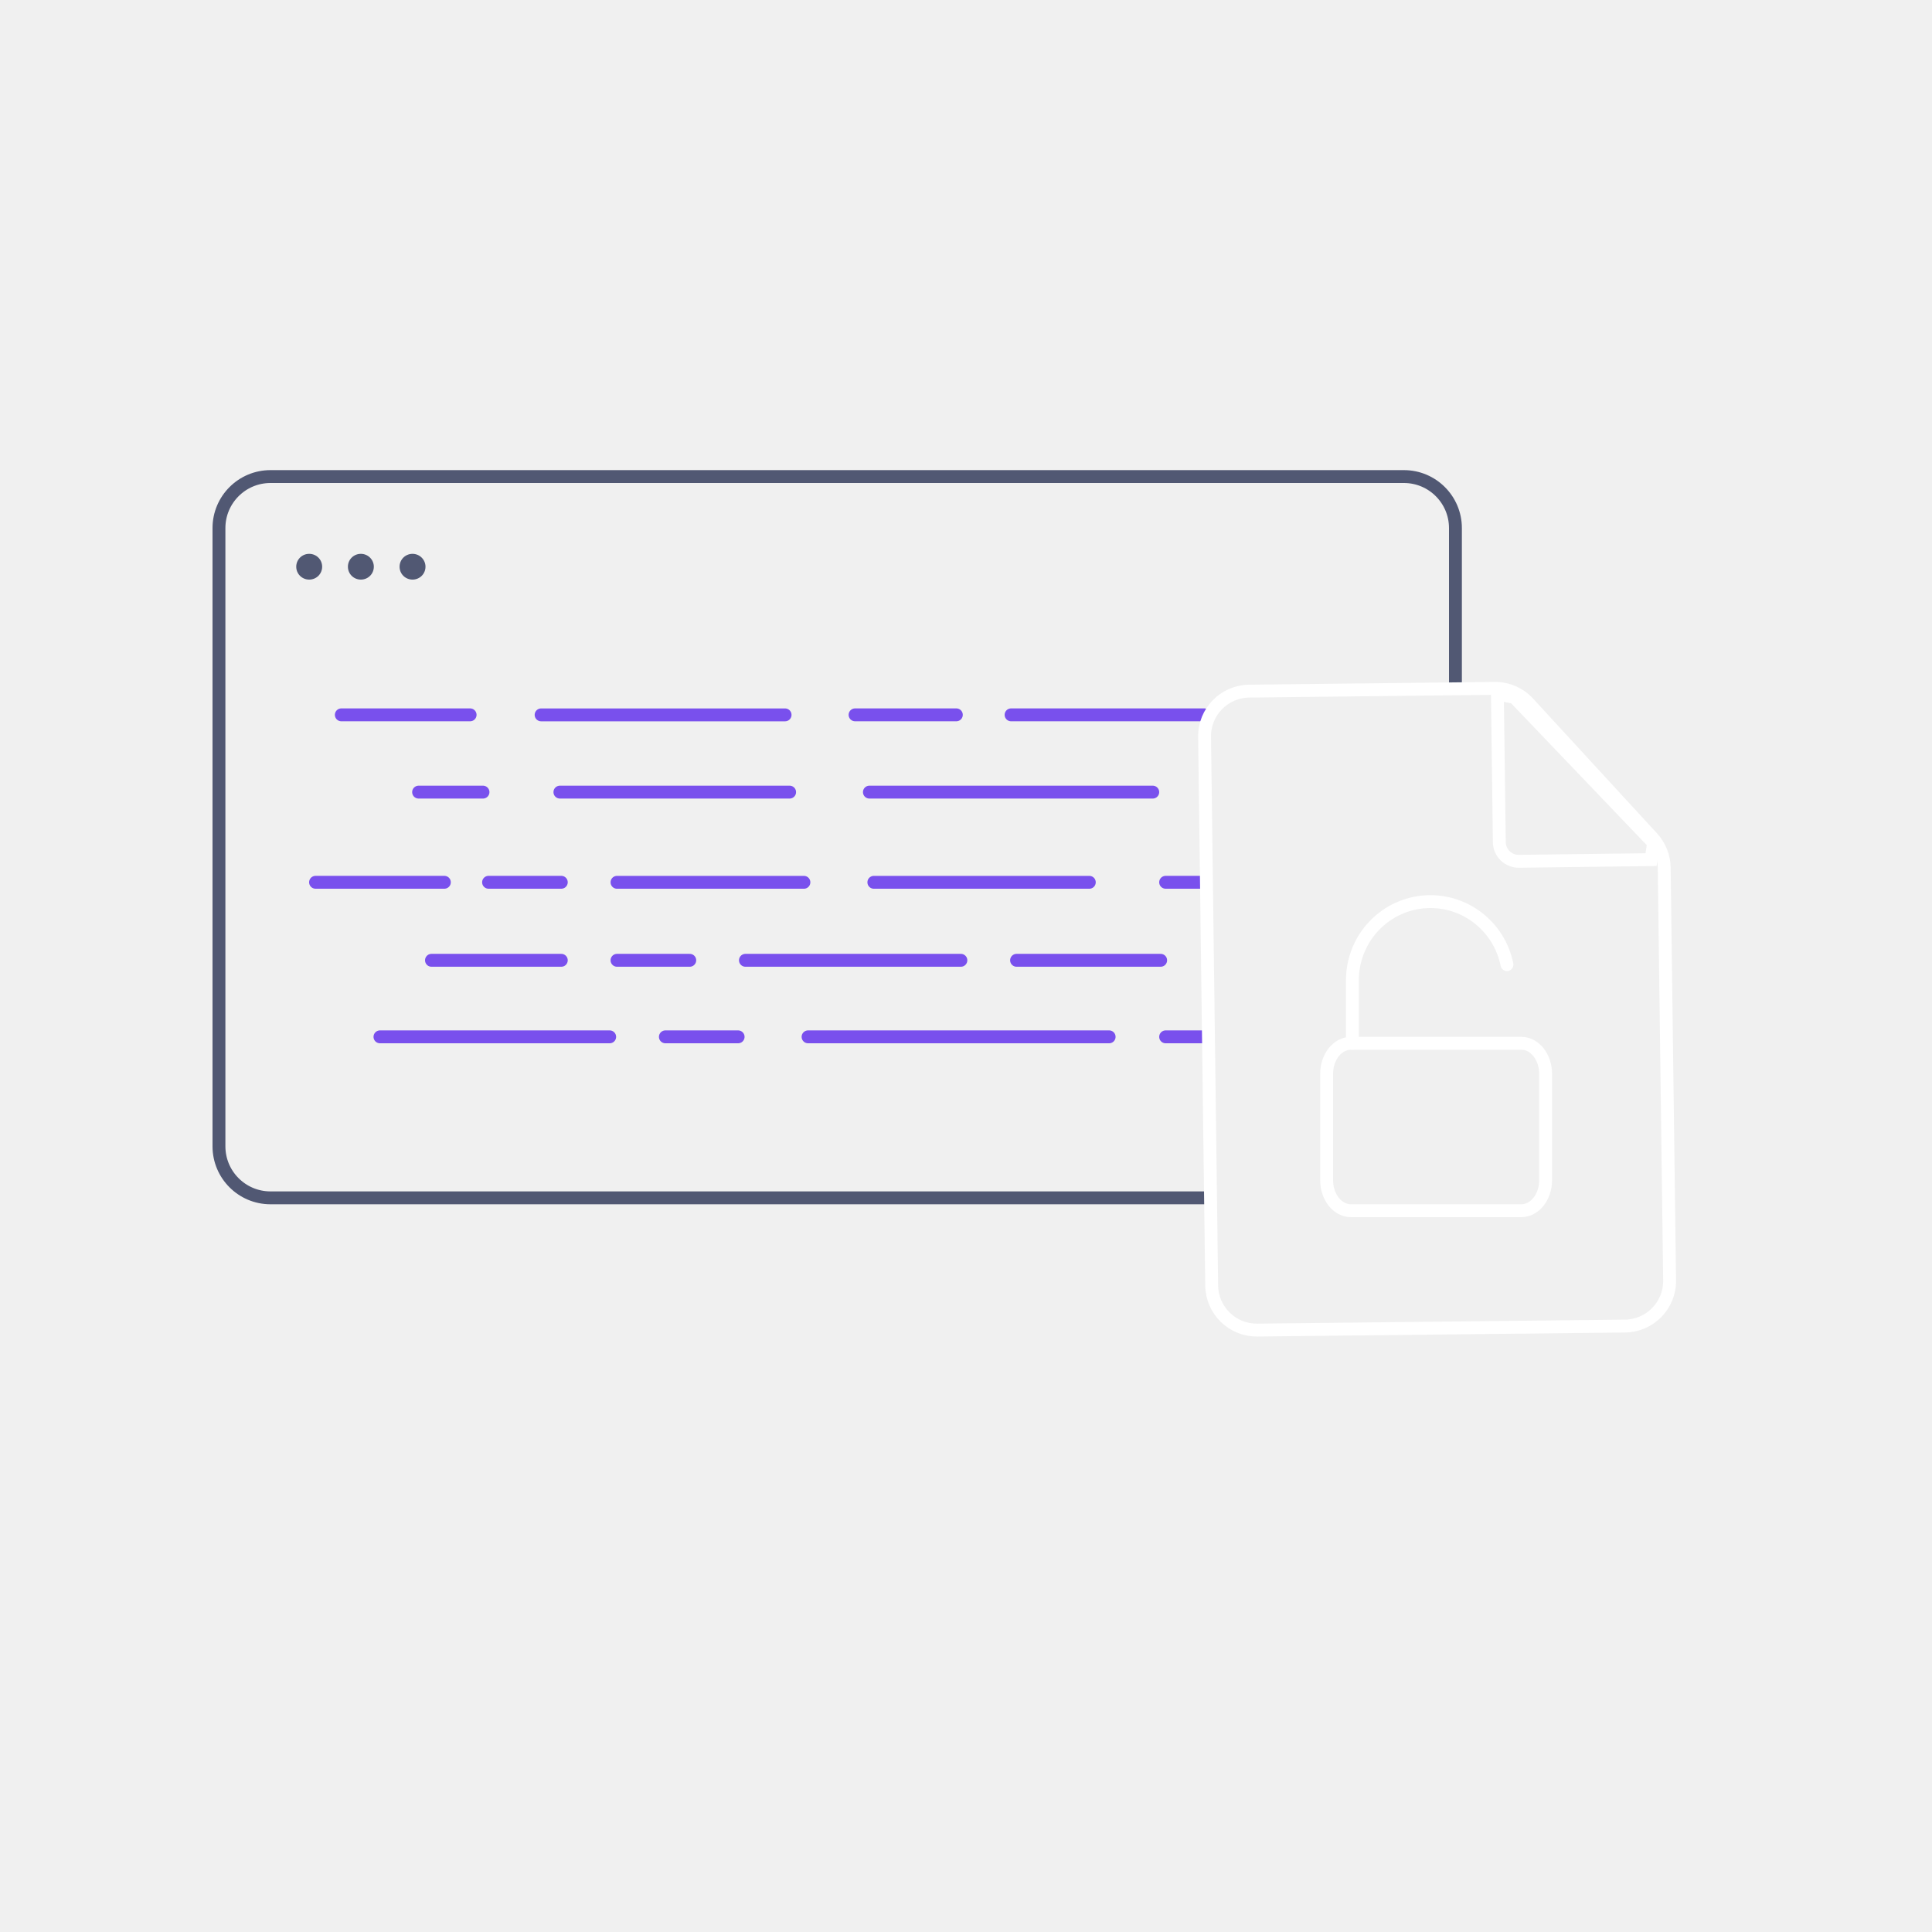
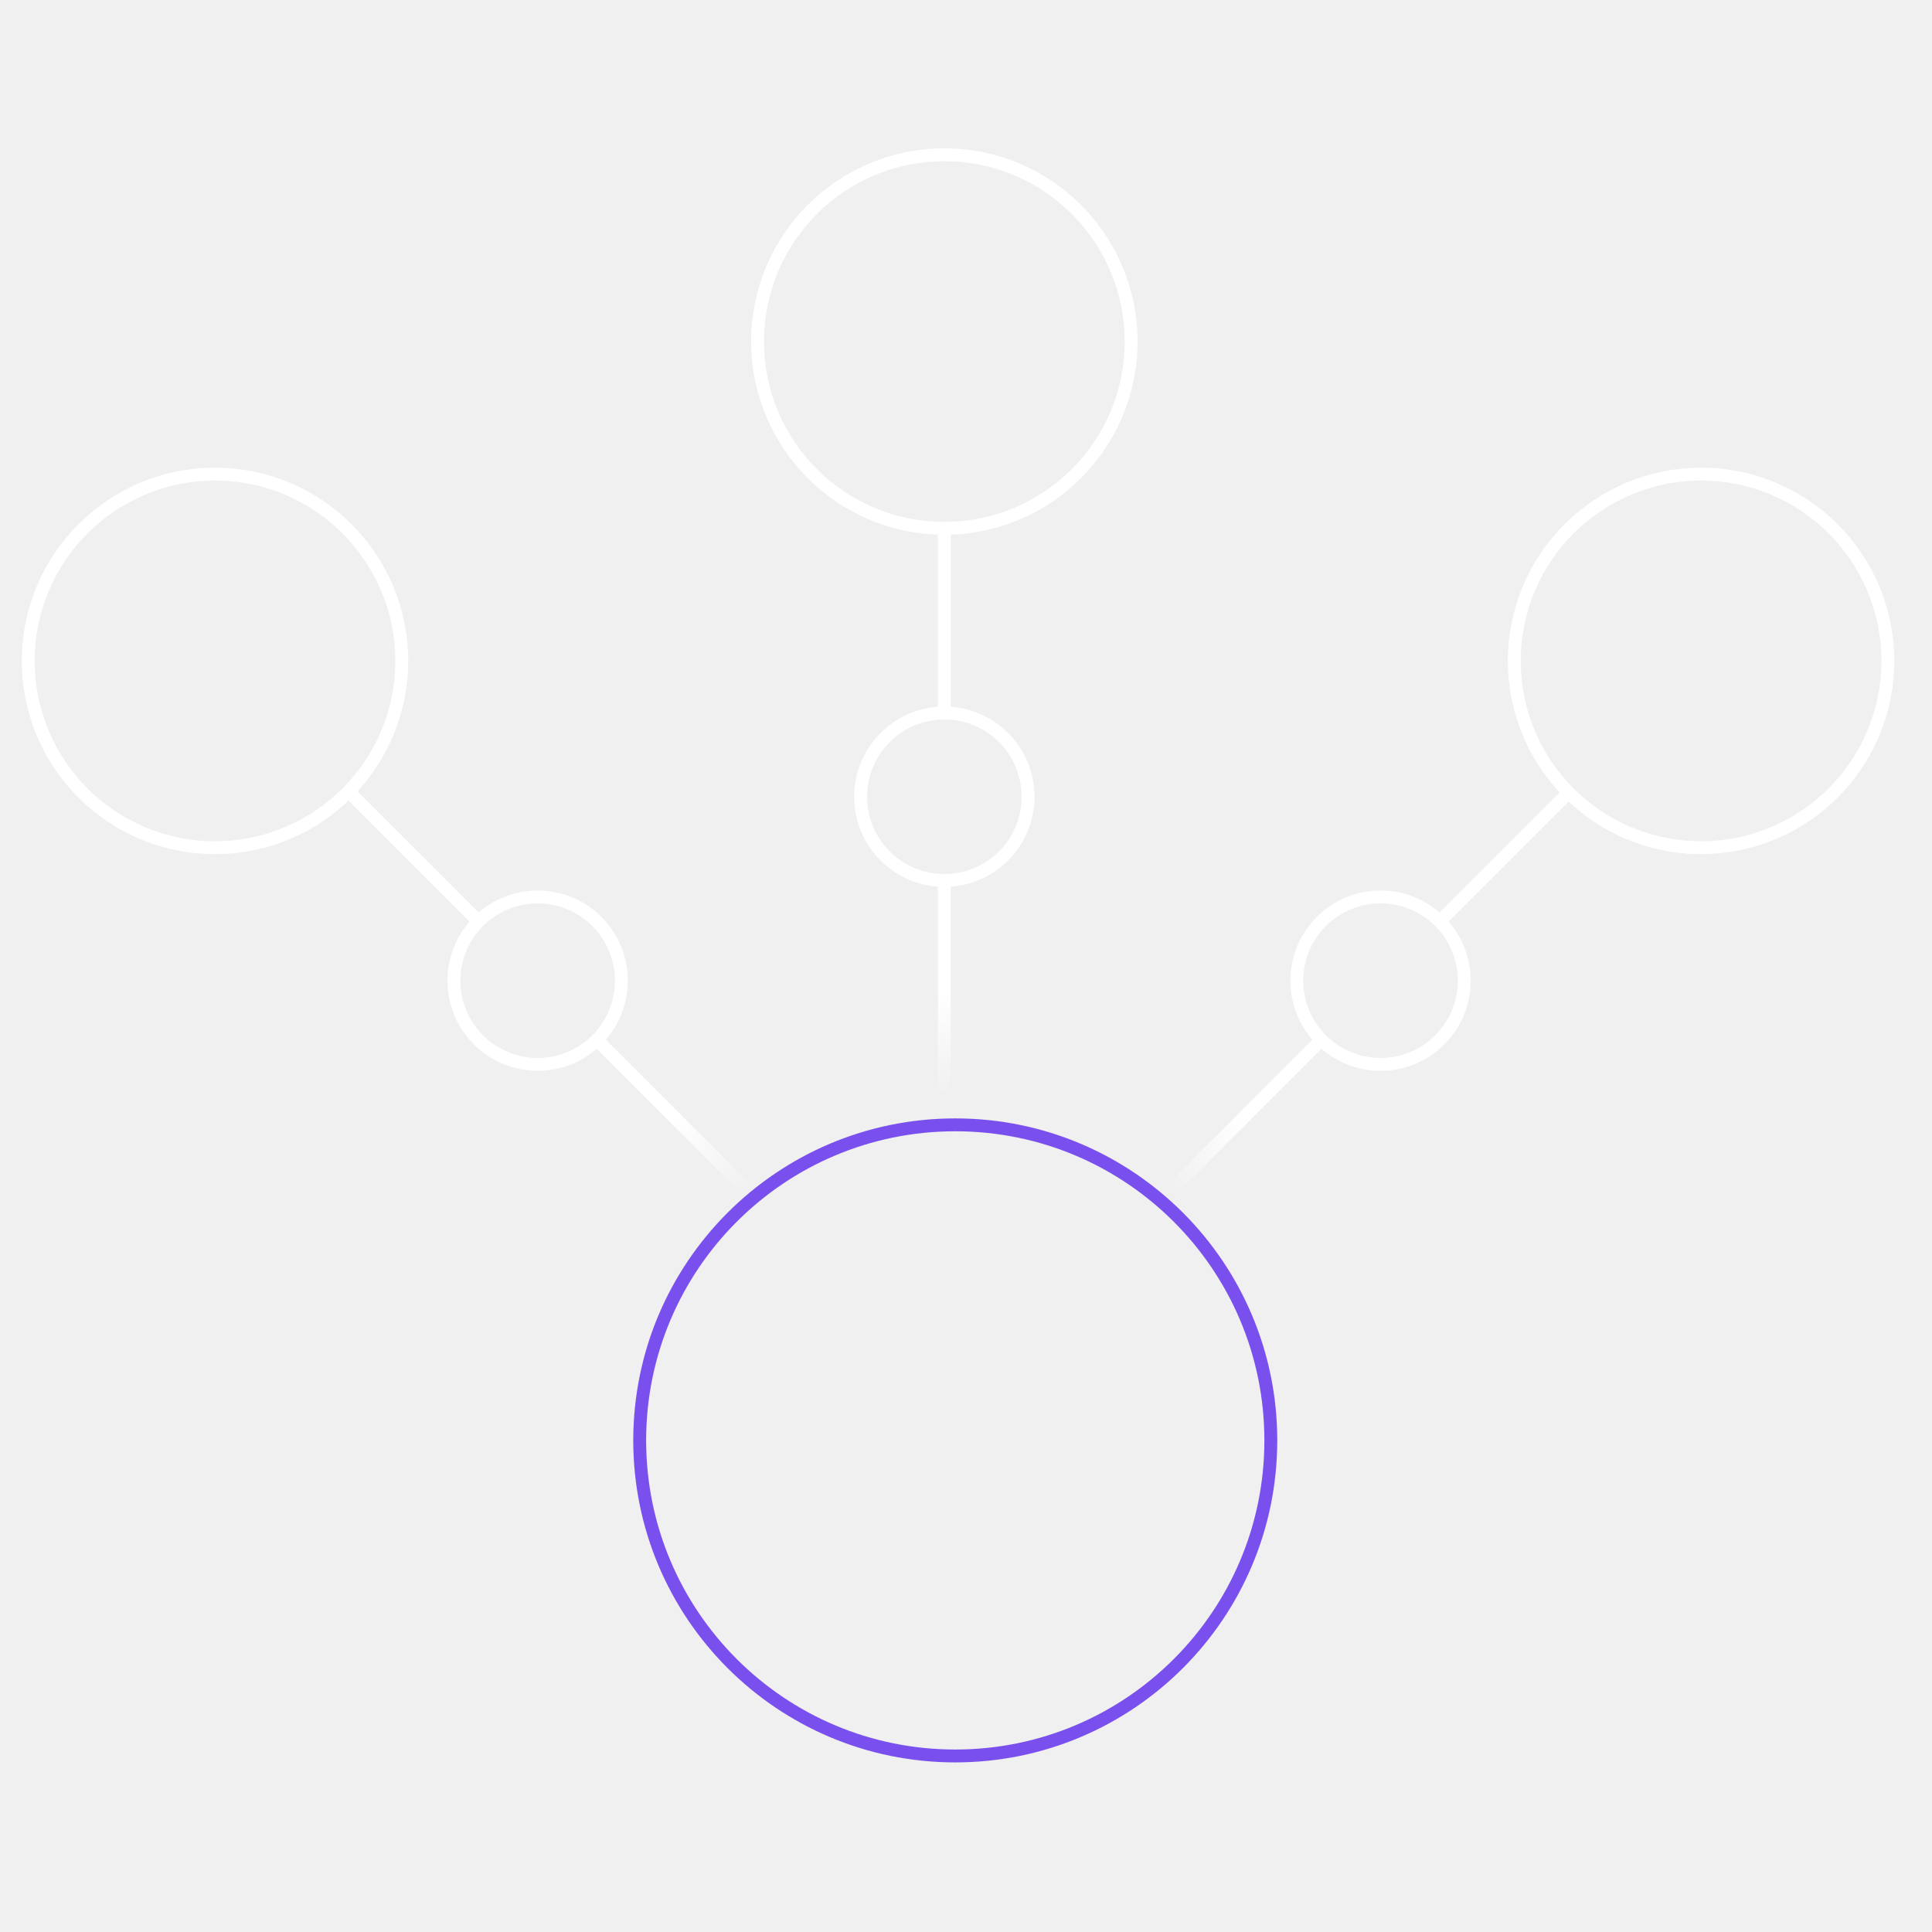
<svg xmlns="http://www.w3.org/2000/svg" width="150" height="150" viewBox="0 0 150 150" fill="none">
-   <line x1="78.5" y1="55.5" x2="93.5" y2="55.5" stroke="#7950ED" stroke-linecap="round" stroke-linejoin="round" />
-   <line x1="66.387" y1="55.5" x2="74.25" y2="55.5" stroke="#7950ED" stroke-linecap="round" stroke-linejoin="round" />
-   <line x1="42.012" y1="55.502" x2="60.954" y2="55.502" stroke="#7950ED" stroke-linecap="round" stroke-linejoin="round" />
-   <line x1="26.5" y1="55.5" x2="36.5" y2="55.5" stroke="#7950ED" stroke-linecap="round" stroke-linejoin="round" />
-   <line x1="32.5" y1="61.5" x2="37.5" y2="61.5" stroke="#7950ED" stroke-linecap="round" stroke-linejoin="round" />
-   <line x1="67.5" y1="61.5" x2="89.5" y2="61.5" stroke="#7950ED" stroke-linecap="round" stroke-linejoin="round" />
-   <line x1="43.471" y1="61.5" x2="61.306" y2="61.5" stroke="#7950ED" stroke-linecap="round" stroke-linejoin="round" />
-   <line x1="90.5" y1="68.5" x2="93.5" y2="68.5" stroke="#7950ED" stroke-linecap="round" stroke-linejoin="round" />
-   <line x1="67.846" y1="68.502" x2="84.573" y2="68.502" stroke="#7950ED" stroke-linecap="round" stroke-linejoin="round" />
-   <line x1="47.904" y1="68.502" x2="62.415" y2="68.502" stroke="#7950ED" stroke-linecap="round" stroke-linejoin="round" />
-   <line x1="24.5" y1="68.5" x2="34.5" y2="68.5" stroke="#7950ED" stroke-linecap="round" stroke-linejoin="round" />
-   <line x1="37.932" y1="68.5" x2="43.579" y2="68.5" stroke="#7950ED" stroke-linecap="round" stroke-linejoin="round" />
-   <line x1="57.875" y1="74.557" x2="74.602" y2="74.557" stroke="#7950ED" stroke-linecap="round" stroke-linejoin="round" />
-   <line x1="78.926" y1="74.557" x2="90.113" y2="74.557" stroke="#7950ED" stroke-linecap="round" stroke-linejoin="round" />
-   <line x1="47.904" y1="74.557" x2="53.552" y2="74.557" stroke="#7950ED" stroke-linecap="round" stroke-linejoin="round" />
-   <line x1="33.5" y1="74.557" x2="43.579" y2="74.557" stroke="#7950ED" stroke-linecap="round" stroke-linejoin="round" />
-   <line x1="90.5" y1="80.5" x2="93.5" y2="80.5" stroke="#7950ED" stroke-linecap="round" stroke-linejoin="round" />
-   <line x1="62.738" y1="80.5" x2="86.113" y2="80.5" stroke="#7950ED" stroke-linecap="round" stroke-linejoin="round" />
-   <line x1="51.66" y1="80.5" x2="57.308" y2="80.5" stroke="#7950ED" stroke-linecap="round" stroke-linejoin="round" />
-   <line x1="29.5" y1="80.5" x2="47.335" y2="80.5" stroke="#7950ED" stroke-linecap="round" stroke-linejoin="round" />
-   <path d="M113 53.5V41C113 38.791 111.209 37 109 37H21C18.791 37 17 38.791 17 41V89C17 91.209 18.791 93 21 93H94" stroke="#515873" />
-   <path d="M94.075 99.813L93.523 57.204C93.498 55.269 95.049 53.681 96.984 53.659L116.043 53.445C117.036 53.434 117.987 53.845 118.659 54.576L128.286 65.044C128.869 65.678 129.198 66.506 129.209 67.368L129.628 99.409C129.653 101.345 128.102 102.933 126.166 102.955L97.613 103.267C95.683 103.289 94.1 101.743 94.075 99.813Z" stroke="white" />
-   <path d="M116.407 65.389L116.256 53.867L117.59 54.158L128.386 65.449L128.186 66.741L117.925 66.87C117.097 66.88 116.418 66.217 116.407 65.389Z" stroke="white" />
-   <path d="M118.111 81H104.889C103.846 81 103 82.058 103 83.364V91.636C103 92.942 103.846 94 104.889 94H118.111C119.154 94 120 92.942 120 91.636V83.364C120 82.058 119.154 81 118.111 81Z" stroke="white" stroke-linecap="round" stroke-linejoin="round" />
-   <path d="M105 81V76.114C104.998 74.599 105.555 73.138 106.563 72.014C107.57 70.89 108.956 70.183 110.452 70.031C111.947 69.879 113.445 70.292 114.655 71.19C115.865 72.088 116.701 73.408 117 74.892" stroke="white" stroke-linecap="round" stroke-linejoin="round" />
-   <path d="M25.012 44C25.012 44.556 24.565 45 24.006 45C23.447 45 23 44.556 23 44C23 43.444 23.447 43 24.006 43C24.565 43 25.012 43.444 25.012 44Z" fill="#515873" />
-   <path d="M29.024 44C29.024 44.556 28.577 45 28.018 45C27.459 45 27.012 44.556 27.012 44C27.012 43.444 27.459 43 28.018 43C28.567 43 29.024 43.444 29.024 44Z" fill="#515873" />
-   <path d="M33.035 44C33.035 44.556 32.588 45 32.029 45C31.471 45 31.023 44.556 31.023 44C31.023 43.444 31.471 43 32.029 43C32.578 43 33.035 43.444 33.035 44Z" fill="#515873" />
+   <circle cx="74.166" cy="111.832" r="24.5" transform="rotate(-180 74.166 111.832)" stroke="#7950ED" />
+   <circle cx="73.318" cy="26.518" r="14.5" transform="rotate(-180 73.3184 26.5176)" stroke="white" />
+   <circle cx="132.072" cy="51.312" r="14.5" transform="rotate(-180 132.072 51.3125)" stroke="white" />
+   <circle cx="16.691" cy="51.312" r="14.5" transform="rotate(-180 16.6914 51.3125)" stroke="white" />
+   <path fill-rule="evenodd" clip-rule="evenodd" d="M72.818 54.877L72.818 41.518L73.818 41.518L73.818 54.877C77.451 55.133 80.318 58.161 80.318 61.859C80.318 65.725 77.184 68.859 73.318 68.859C69.452 68.859 66.318 65.725 66.318 61.859C66.318 58.161 69.186 55.133 72.818 54.877ZM73.318 55.859C76.632 55.859 79.318 58.546 79.318 61.859C79.318 65.173 76.632 67.859 73.318 67.859C70.005 67.859 67.318 65.173 67.318 61.859C67.318 58.546 70.005 55.859 73.318 55.859Z" fill="white" />
+   <path fill-rule="evenodd" clip-rule="evenodd" d="M36.454 71.555L27.007 62.108L27.714 61.401L37.161 70.847C39.911 68.46 44.08 68.574 46.694 71.189C49.428 73.922 49.428 78.354 46.694 81.088C43.961 83.822 39.529 83.822 36.795 81.088C34.18 78.473 34.066 74.304 36.454 71.555ZM37.502 71.896C39.845 69.552 43.644 69.552 45.987 71.896C48.33 74.239 48.33 78.038 45.987 80.381C43.644 82.724 39.845 82.724 37.502 80.381C35.159 78.038 35.159 74.239 37.502 71.896Z" fill="white" />
+   <path fill-rule="evenodd" clip-rule="evenodd" d="M112.476 71.555L121.922 62.108L121.215 61.401L111.769 70.847C109.019 68.46 104.85 68.574 102.235 71.189C99.502 73.922 99.502 78.354 102.235 81.088C104.969 83.822 109.401 83.822 112.135 81.088C114.75 78.473 114.863 74.304 112.476 71.555ZM111.428 71.896C109.085 69.552 105.286 69.552 102.942 71.896C100.599 74.239 100.599 78.038 102.942 80.381C105.286 82.724 109.085 82.724 111.428 80.381C113.771 78.038 113.771 74.239 111.428 71.896Z" fill="white" />
+   <path d="M73.318 68.773L73.318 85.3" stroke="url(#paint0_linear)" />
+   <path d="M46.633 81.025L58.319 92.711" stroke="url(#paint1_linear)" />
+   <path d="M102.297 81.025L90.611 92.711" stroke="url(#paint2_linear)" />
+   <defs>
+     <linearGradient id="paint0_linear" x1="73.318" y1="77.037" x2="73.318" y2="84.986" gradientUnits="userSpaceOnUse">
+       <stop stop-color="white" />
+       <stop offset="1" stop-color="white" stop-opacity="0" />
+     </linearGradient>
+     <linearGradient id="paint1_linear" x1="52.476" y1="86.868" x2="58.097" y2="92.489" gradientUnits="userSpaceOnUse">
+       <stop stop-color="white" />
+       <stop offset="1" stop-color="white" stop-opacity="0" />
+     </linearGradient>
+     <linearGradient id="paint2_linear" x1="96.454" y1="86.868" x2="90.833" y2="92.489" gradientUnits="userSpaceOnUse">
+       <stop stop-color="white" />
+       <stop offset="1" stop-color="white" stop-opacity="0" />
+     </linearGradient>
+   </defs>
</svg>
